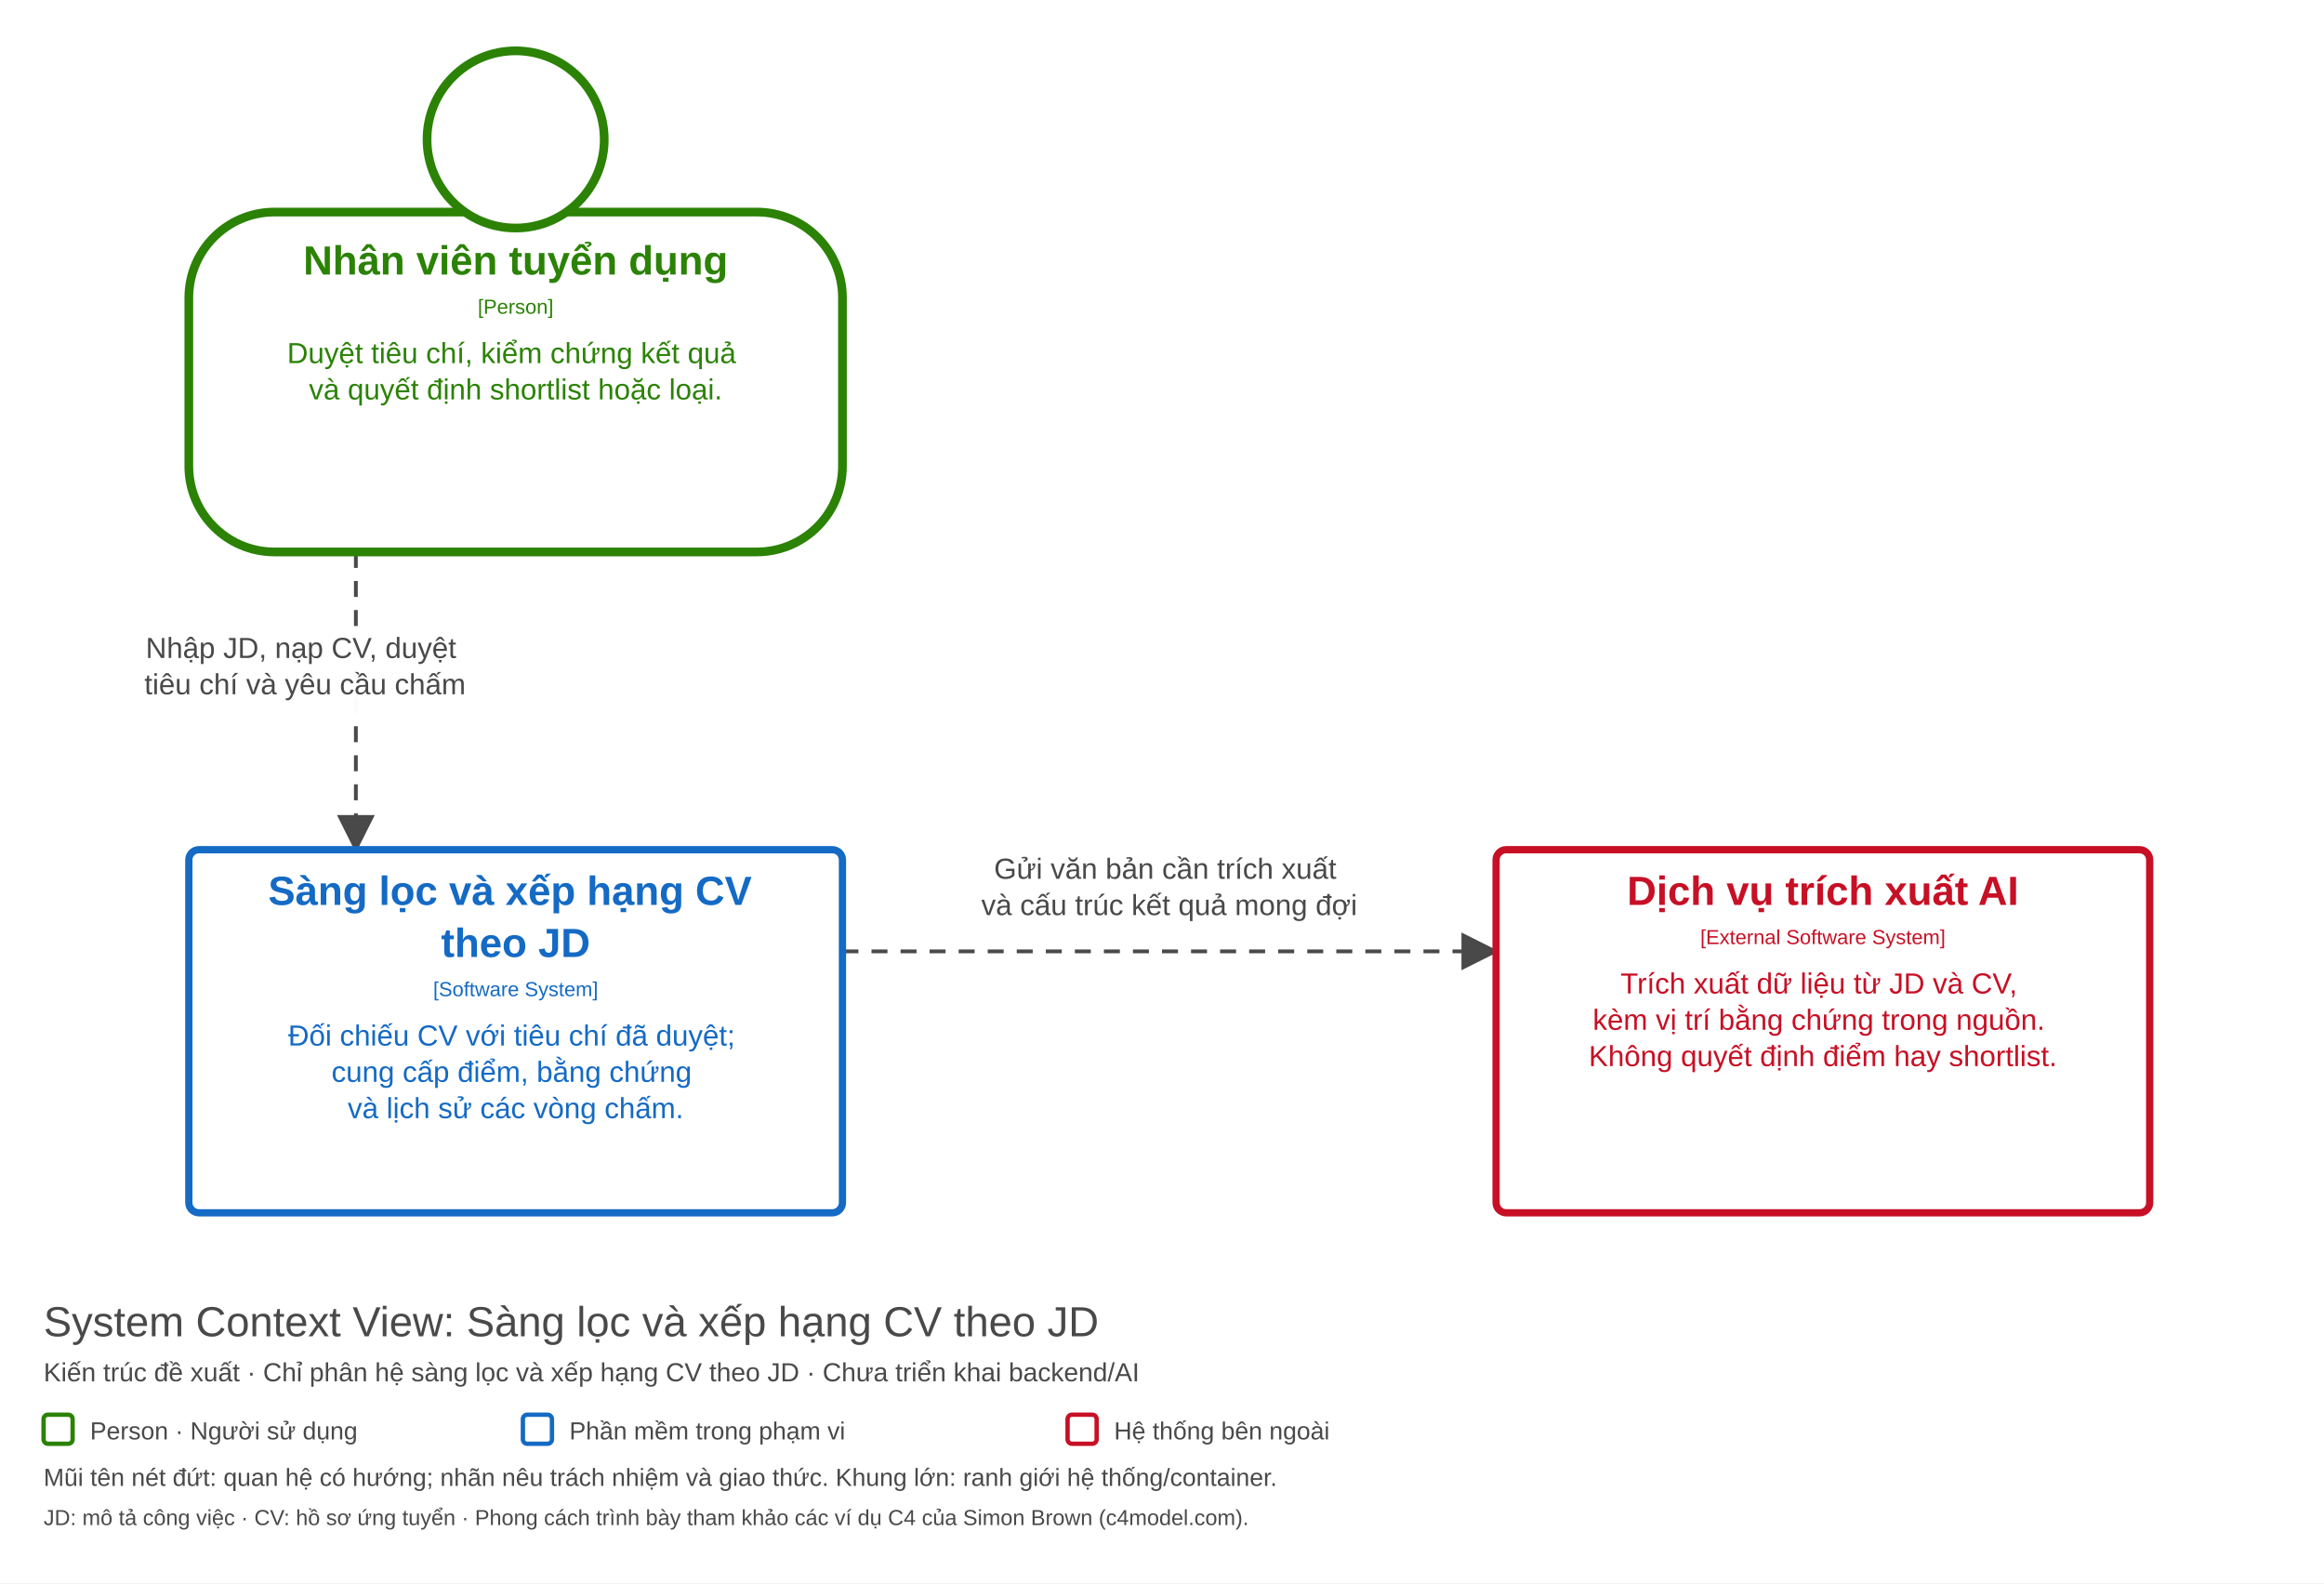
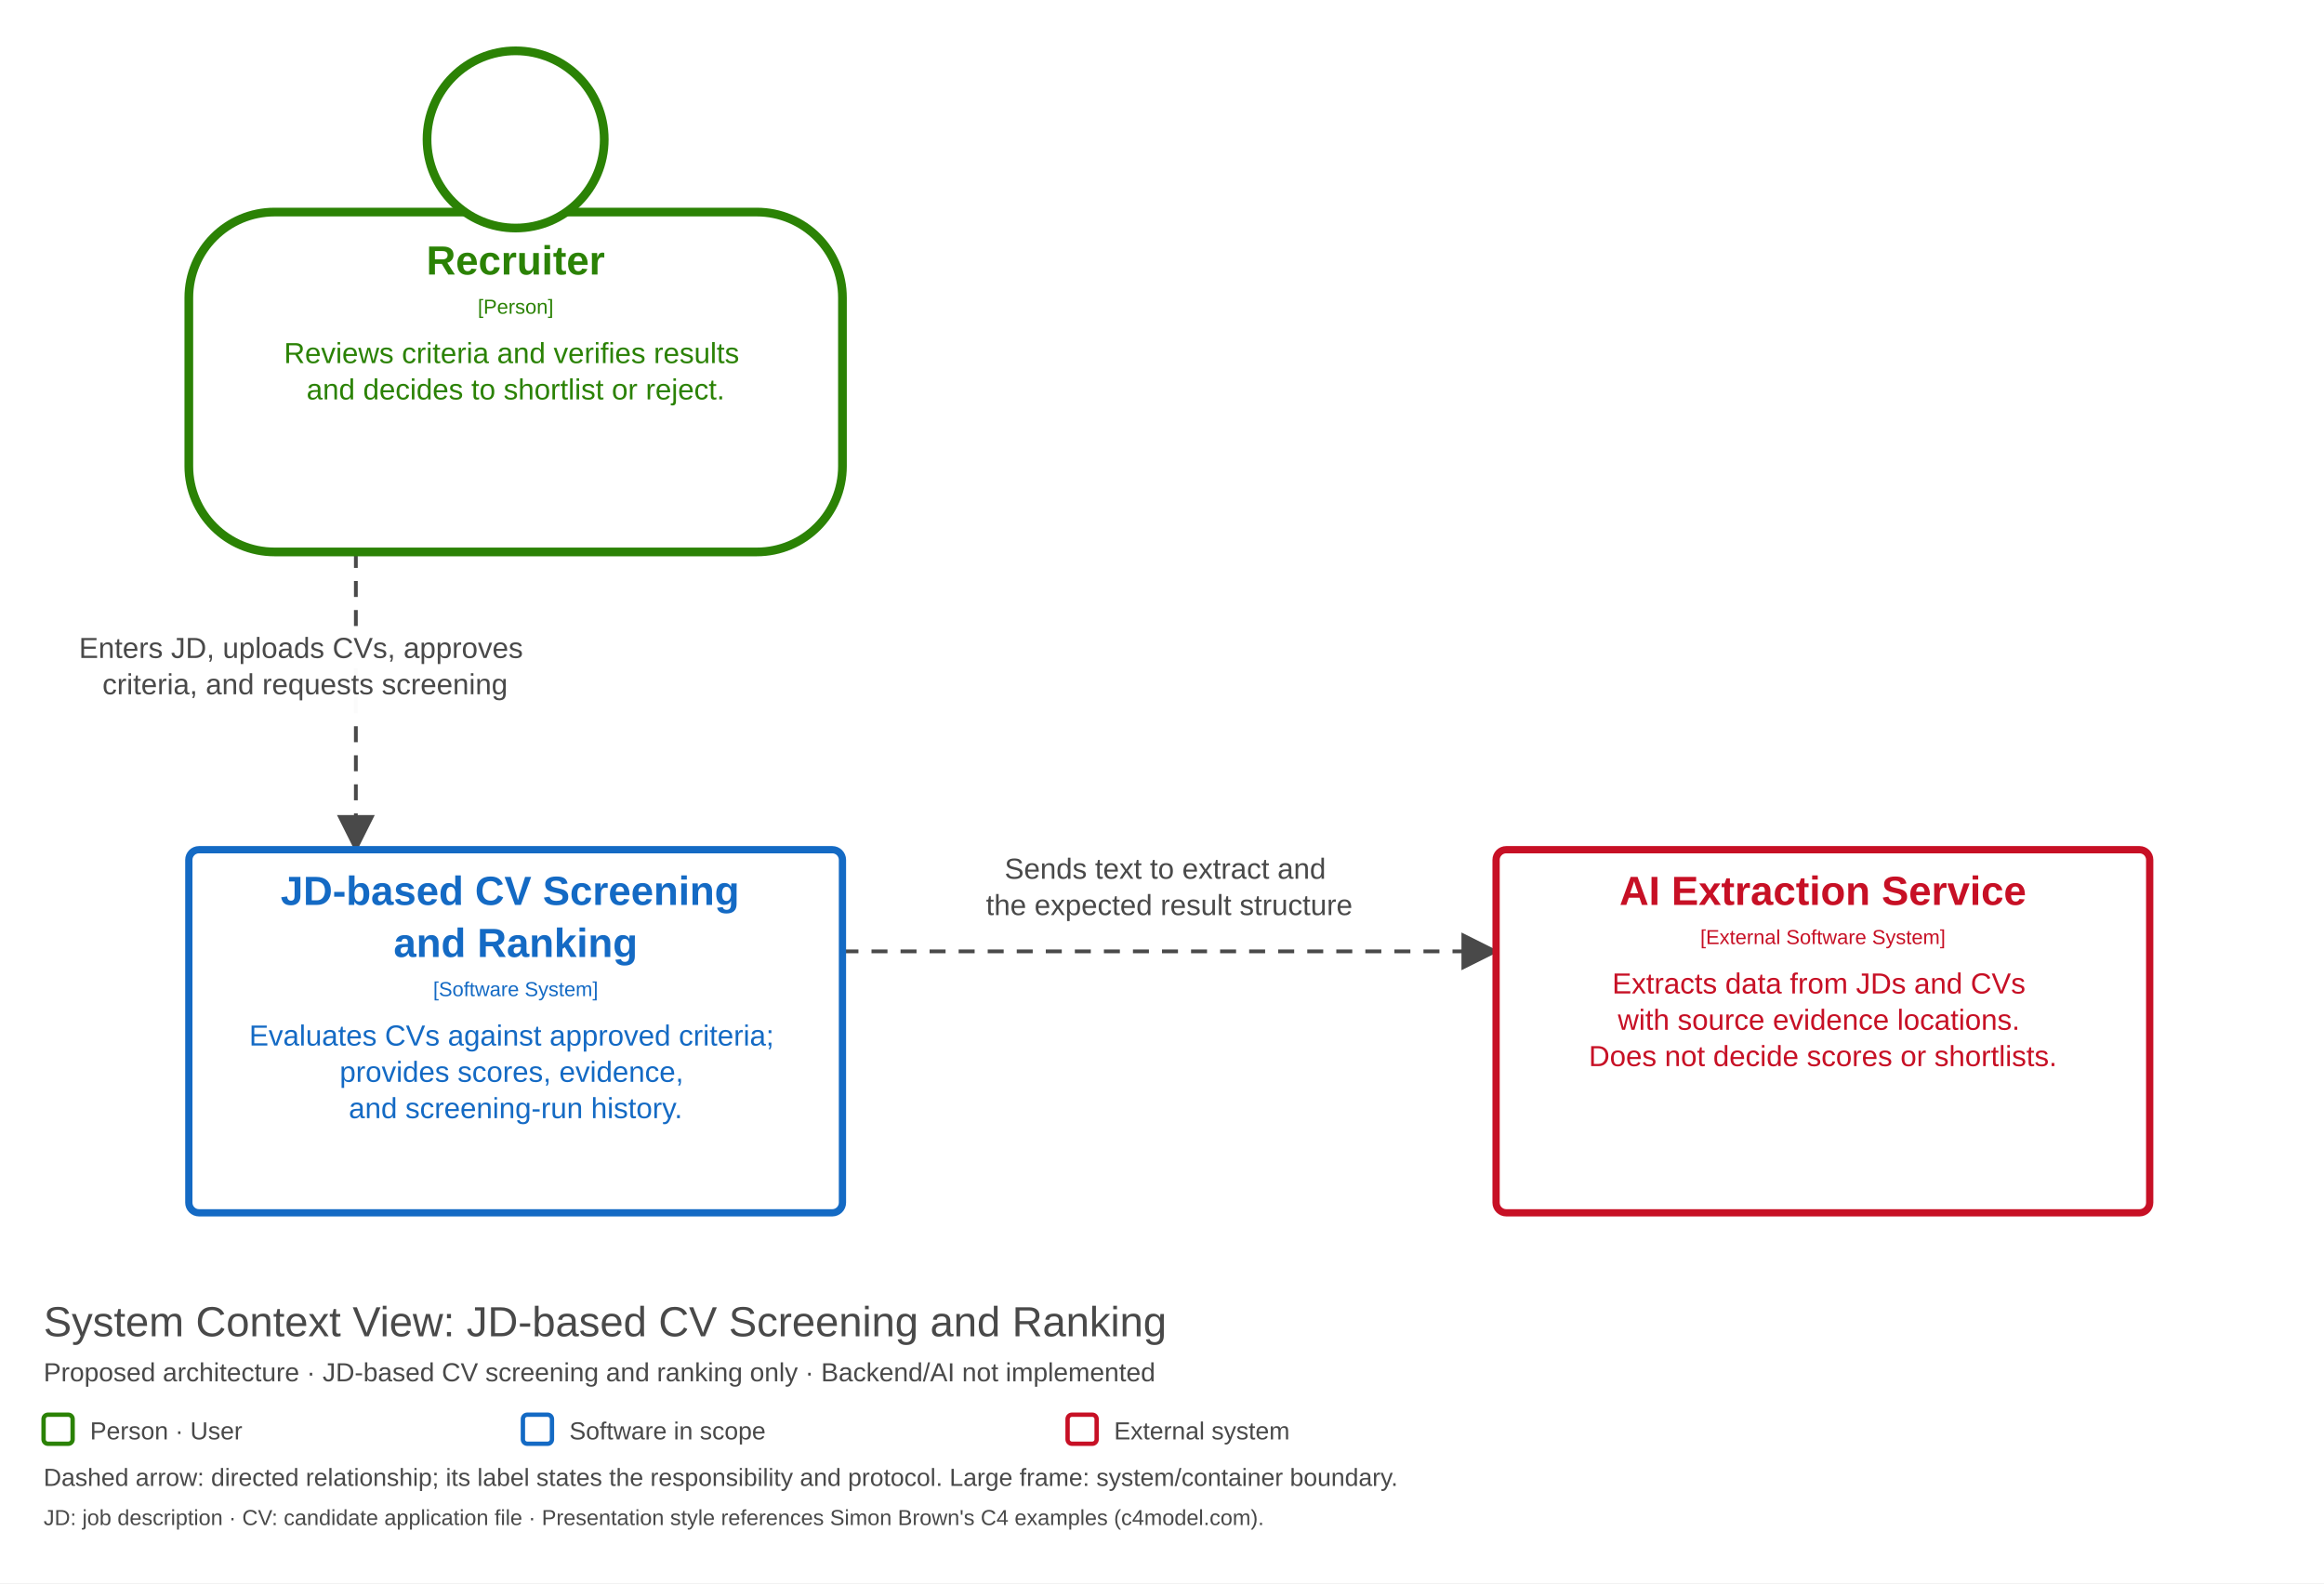
<svg xmlns="http://www.w3.org/2000/svg" width="1600" height="1090" viewBox="0 0 1600 1090" role="img" aria-labelledby="title desc" font-family="Segoe UI, Arial, sans-serif">
  <defs>
    <marker id="arrow" viewBox="0 0 12 12" refX="11" refY="6" markerWidth="10" markerHeight="10" orient="auto">
      <path d="M 0 0 L 12 6 L 0 12 Z" fill="#494949" />
    </marker>
  </defs>
  <rect width="100%" height="100%" fill="white" />
  <polyline data-from="REC" data-to="SYS" points="245,380 245,585" fill="none" stroke="#494949" stroke-width="2.6" stroke-dasharray="11 9" marker-end="url(#arrow)" />
  <polyline data-from="SYS" data-to="AI" points="580,655 1030,655" fill="none" stroke="#494949" stroke-width="2.6" stroke-dasharray="11 9" marker-end="url(#arrow)" />
  <g id="REC">
    <rect x="130" y="146" width="450" height="234" rx="59" fill="white" stroke="#2b8205" stroke-width="6" />
    <circle cx="355" cy="96" r="61" fill="white" stroke="#2b8205" stroke-width="6" />
  </g>
  <text x="355" y="189" fill="#2b8205" font-size="28" font-weight="700" text-anchor="middle">
-     <tspan x="355" dy="0">Nhân viên tuyển dụng</tspan>
+     <tspan x="355" dy="0">Recruiter</tspan>
  </text>
  <text x="355" y="216" fill="#2b8205" font-size="14" font-weight="400" text-anchor="middle">
    <tspan x="355" dy="0">[Person]</tspan>
  </text>
  <text x="355" y="250" fill="#2b8205" font-size="20" font-weight="400" text-anchor="middle">
-     <tspan x="355" dy="0">Duyệt tiêu chí, kiểm chứng kết quả</tspan>
-     <tspan x="355" dy="25">và quyết định shortlist hoặc loại.</tspan>
+     <tspan x="355" dy="0">Reviews criteria and verifies results</tspan>
+     <tspan x="355" dy="25">and decides to shortlist or reject.</tspan>
  </text>
  <g id="SYS">
    <rect x="130" y="585" width="450" height="250" rx="7" fill="white" stroke="#146ac4" stroke-width="5" />
  </g>
  <text x="355" y="623" fill="#146ac4" font-size="28" font-weight="700" text-anchor="middle">
-     <tspan x="355" dy="0">Sàng lọc và xếp hạng CV</tspan>
-     <tspan x="355" dy="35.84">theo JD</tspan>
+     <tspan x="355" dy="0">JD-based CV Screening</tspan>
+     <tspan x="355" dy="35.84">and Ranking</tspan>
  </text>
  <text x="355" y="685.84" fill="#146ac4" font-size="14" font-weight="400" text-anchor="middle">
    <tspan x="355" dy="0">[Software System]</tspan>
  </text>
  <text x="355" y="719.84" fill="#146ac4" font-size="20" font-weight="400" text-anchor="middle">
-     <tspan x="355" dy="0">Đối chiếu CV với tiêu chí đã duyệt;</tspan>
-     <tspan x="355" dy="25">cung cấp điểm, bằng chứng</tspan>
-     <tspan x="355" dy="25">và lịch sử các vòng chấm.</tspan>
+     <tspan x="355" dy="0">Evaluates CVs against approved criteria;</tspan>
+     <tspan x="355" dy="25">provides scores, evidence,</tspan>
+     <tspan x="355" dy="25">and screening-run history.</tspan>
  </text>
  <g id="AI">
    <rect x="1030" y="585" width="450" height="250" rx="7" fill="white" stroke="#c71025" stroke-width="5" />
  </g>
  <text x="1255" y="623" fill="#c71025" font-size="28" font-weight="700" text-anchor="middle">
-     <tspan x="1255" dy="0">Dịch vụ trích xuất AI</tspan>
+     <tspan x="1255" dy="0">AI Extraction Service</tspan>
  </text>
  <text x="1255" y="650" fill="#c71025" font-size="14" font-weight="400" text-anchor="middle">
    <tspan x="1255" dy="0">[External Software System]</tspan>
  </text>
  <text x="1255" y="684" fill="#c71025" font-size="20" font-weight="400" text-anchor="middle">
-     <tspan x="1255" dy="0">Trích xuất dữ liệu từ JD và CV,</tspan>
-     <tspan x="1255" dy="25">kèm vị trí bằng chứng trong nguồn.</tspan>
-     <tspan x="1255" dy="25">Không quyết định điểm hay shortlist.</tspan>
+     <tspan x="1255" dy="0">Extracts data from JDs and CVs</tspan>
+     <tspan x="1255" dy="25">with source evidence locations.</tspan>
+     <tspan x="1255" dy="25">Does not decide scores or shortlists.</tspan>
  </text>
  <rect x="45" y="433" width="330" height="60" rx="3" fill="white" fill-opacity="0.98" />
  <text x="210" y="453" fill="#494949" font-size="20" font-weight="400" text-anchor="middle">
-     <tspan x="210" dy="0">Nhập JD, nạp CV, duyệt</tspan>
-     <tspan x="210" dy="25">tiêu chí và yêu cầu chấm</tspan>
+     <tspan x="210" dy="0">Enters JD, uploads CVs, approves</tspan>
+     <tspan x="210" dy="25">criteria, and requests screening</tspan>
  </text>
  <rect x="620" y="585" width="370" height="60" rx="3" fill="white" fill-opacity="0.98" />
  <text x="805" y="605" fill="#494949" font-size="20" font-weight="400" text-anchor="middle">
-     <tspan x="805" dy="0">Gửi văn bản cần trích xuất</tspan>
-     <tspan x="805" dy="25">và cấu trúc kết quả mong đợi</tspan>
+     <tspan x="805" dy="0">Sends text to extract and</tspan>
+     <tspan x="805" dy="25">the expected result structure</tspan>
  </text>
  <text x="30" y="920" fill="#494949" font-size="29" font-weight="400" text-anchor="start">
-     <tspan x="30" dy="0">System Context View: Sàng lọc và xếp hạng CV theo JD</tspan>
+     <tspan x="30" dy="0">System Context View: JD-based CV Screening and Ranking</tspan>
  </text>
  <text x="30" y="951" fill="#494949" font-size="18" font-weight="400" text-anchor="start">
-     <tspan x="30" dy="0">Kiến trúc đề xuất · Chỉ phân hệ sàng lọc và xếp hạng CV theo JD · Chưa triển khai backend/AI</tspan>
+     <tspan x="30" dy="0">Proposed architecture · JD-based CV screening and ranking only · Backend/AI not implemented</tspan>
  </text>
  <rect x="30" y="974" width="20" height="20" rx="3" fill="white" stroke="#2b8205" stroke-width="3" />
  <text x="62" y="991" fill="#494949" font-size="17" font-weight="400" text-anchor="start">
-     <tspan x="62" dy="0">Person · Người sử dụng</tspan>
+     <tspan x="62" dy="0">Person · User</tspan>
  </text>
  <rect x="360" y="974" width="20" height="20" rx="3" fill="white" stroke="#146ac4" stroke-width="3" />
  <text x="392" y="991" fill="#494949" font-size="17" font-weight="400" text-anchor="start">
-     <tspan x="392" dy="0">Phần mềm trong phạm vi</tspan>
+     <tspan x="392" dy="0">Software in scope</tspan>
  </text>
  <rect x="735" y="974" width="20" height="20" rx="3" fill="white" stroke="#c71025" stroke-width="3" />
  <text x="767" y="991" fill="#494949" font-size="17" font-weight="400" text-anchor="start">
-     <tspan x="767" dy="0">Hệ thống bên ngoài</tspan>
+     <tspan x="767" dy="0">External system</tspan>
  </text>
  <text x="30" y="1023" fill="#494949" font-size="17" font-weight="400" text-anchor="start">
-     <tspan x="30" dy="0">Mũi tên nét đứt: quan hệ có hướng; nhãn nêu trách nhiệm và giao thức. Khung lớn: ranh giới hệ thống/container.</tspan>
+     <tspan x="30" dy="0">Dashed arrow: directed relationship; its label states the responsibility and protocol. Large frame: system/container boundary.</tspan>
  </text>
  <text x="30" y="1050" fill="#494949" font-size="15" font-weight="400" text-anchor="start">
-     <tspan x="30" dy="0">JD: mô tả công việc · CV: hồ sơ ứng tuyển · Phong cách trình bày tham khảo các ví dụ C4 của Simon Brown (c4model.com).</tspan>
+     <tspan x="30" dy="0">JD: job description · CV: candidate application file · Presentation style references Simon Brown's C4 examples (c4model.com).</tspan>
  </text>
</svg>
